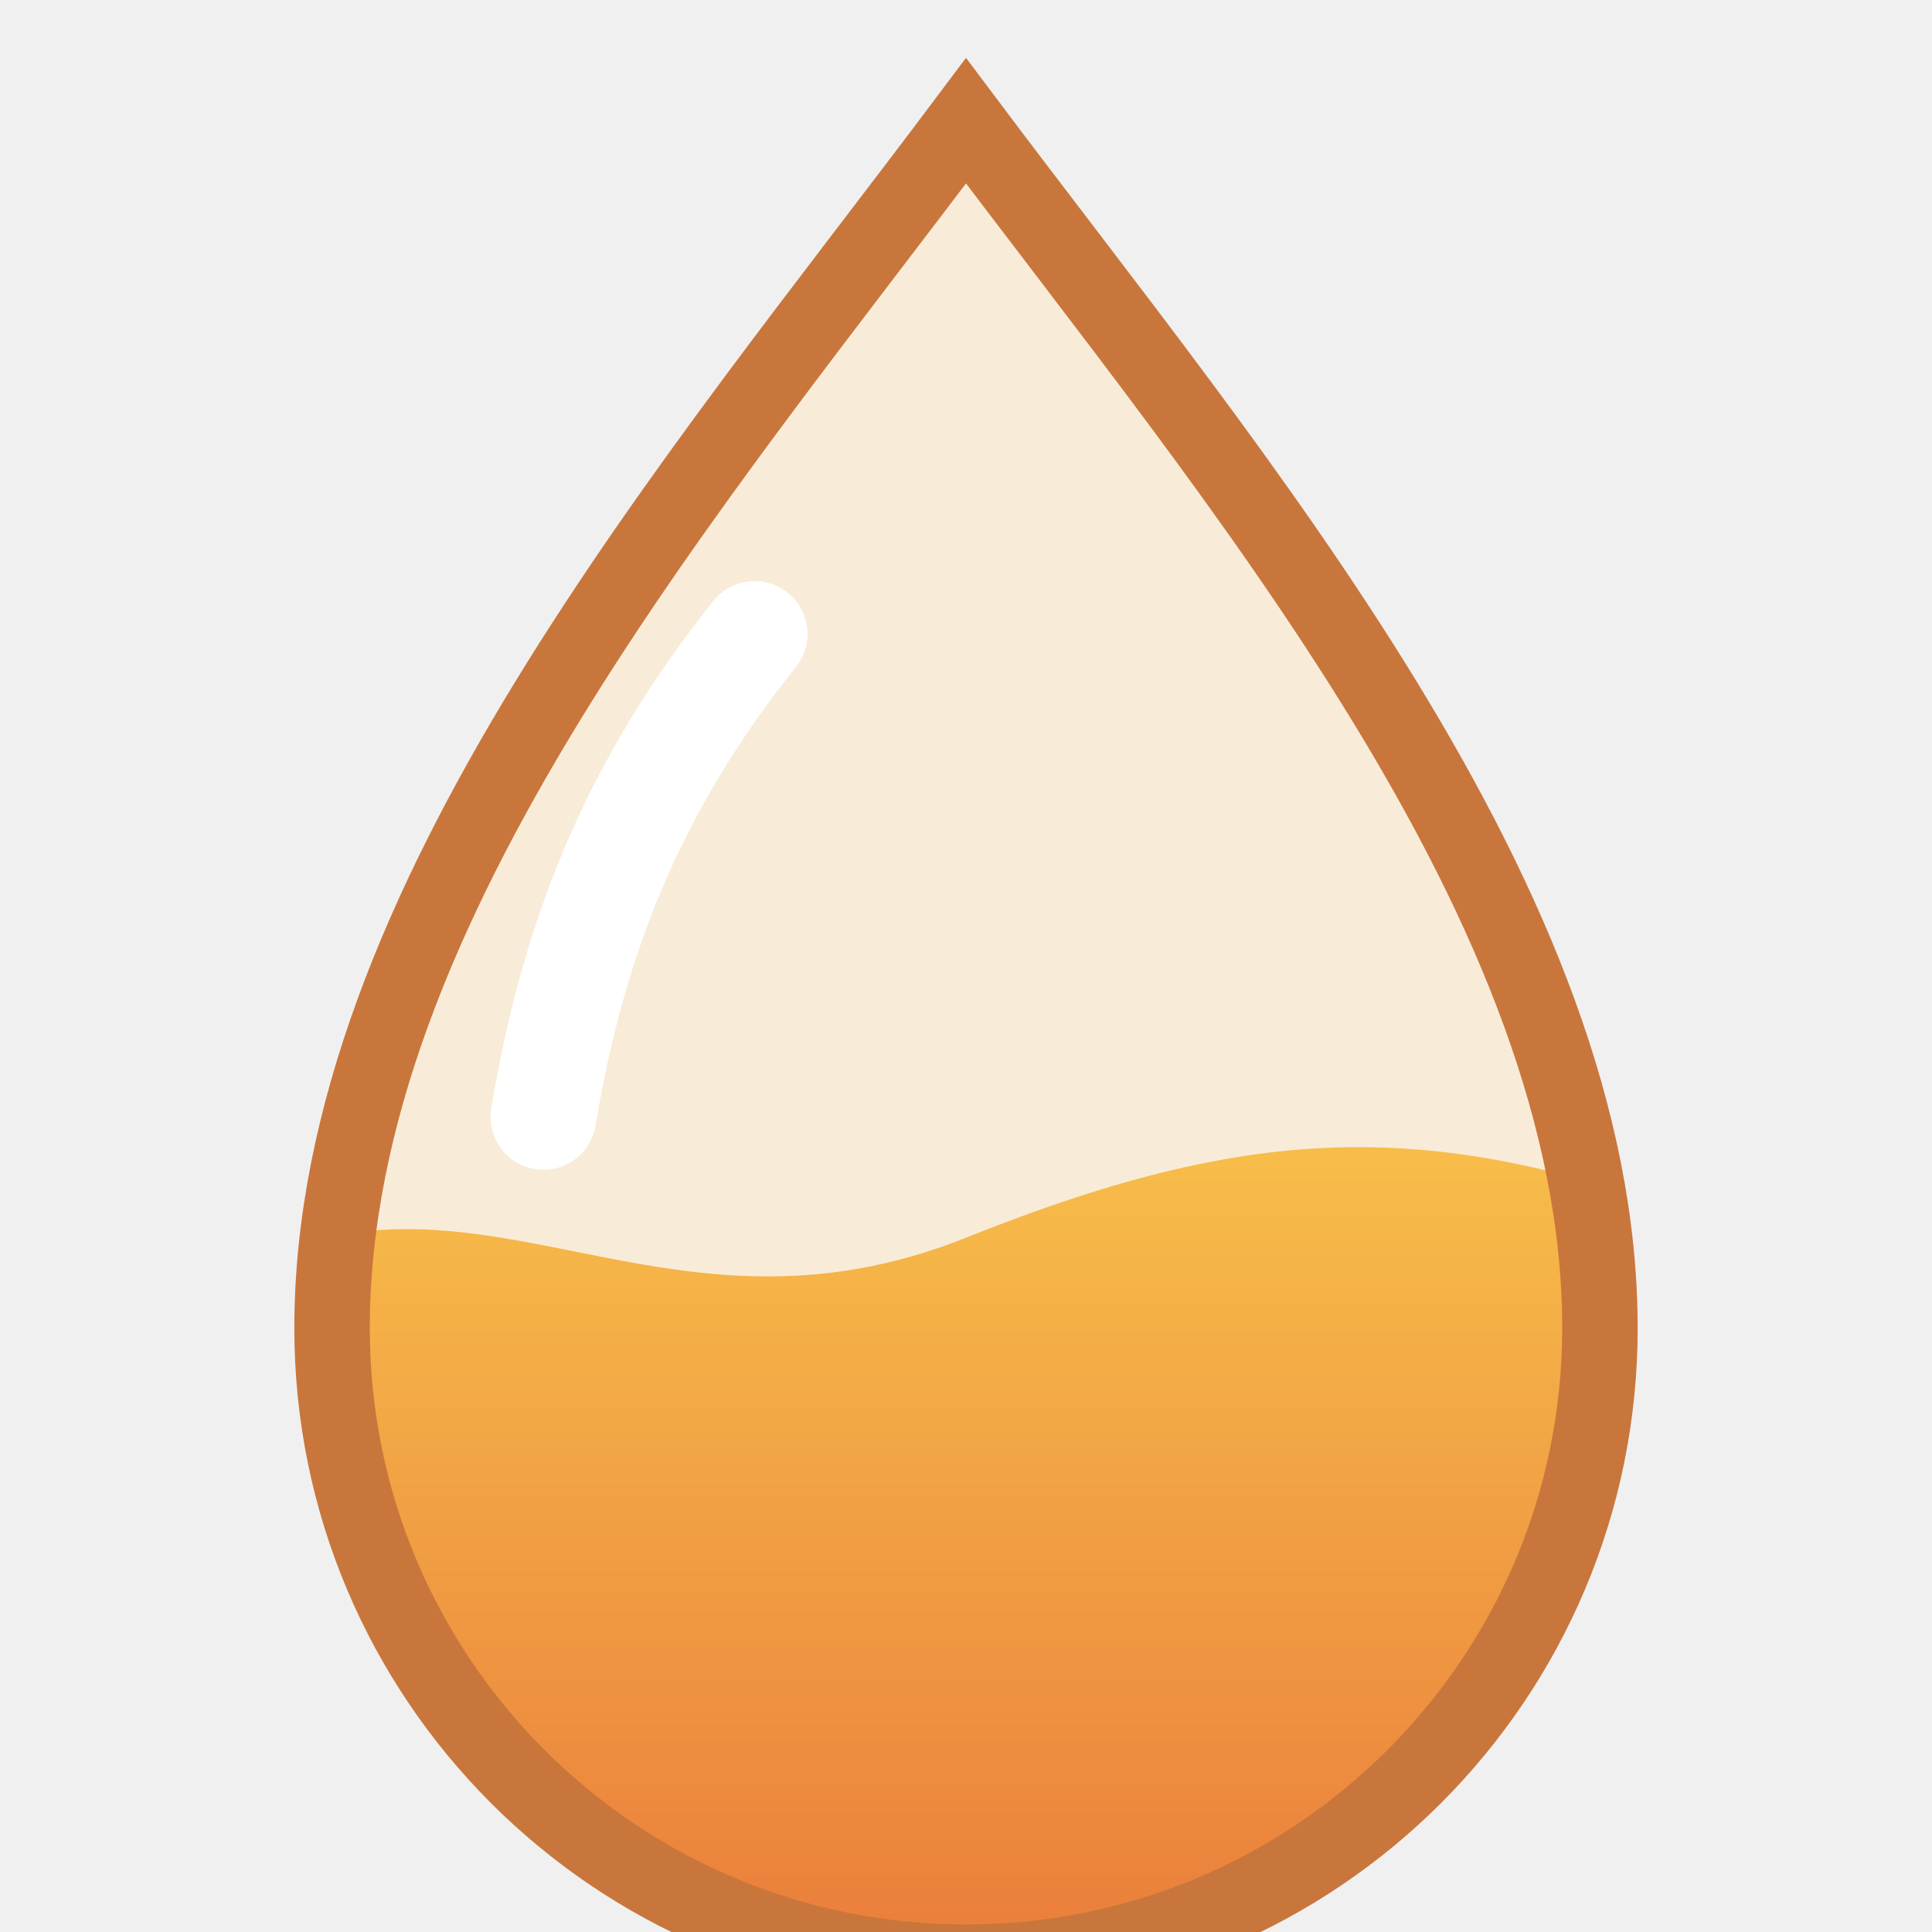
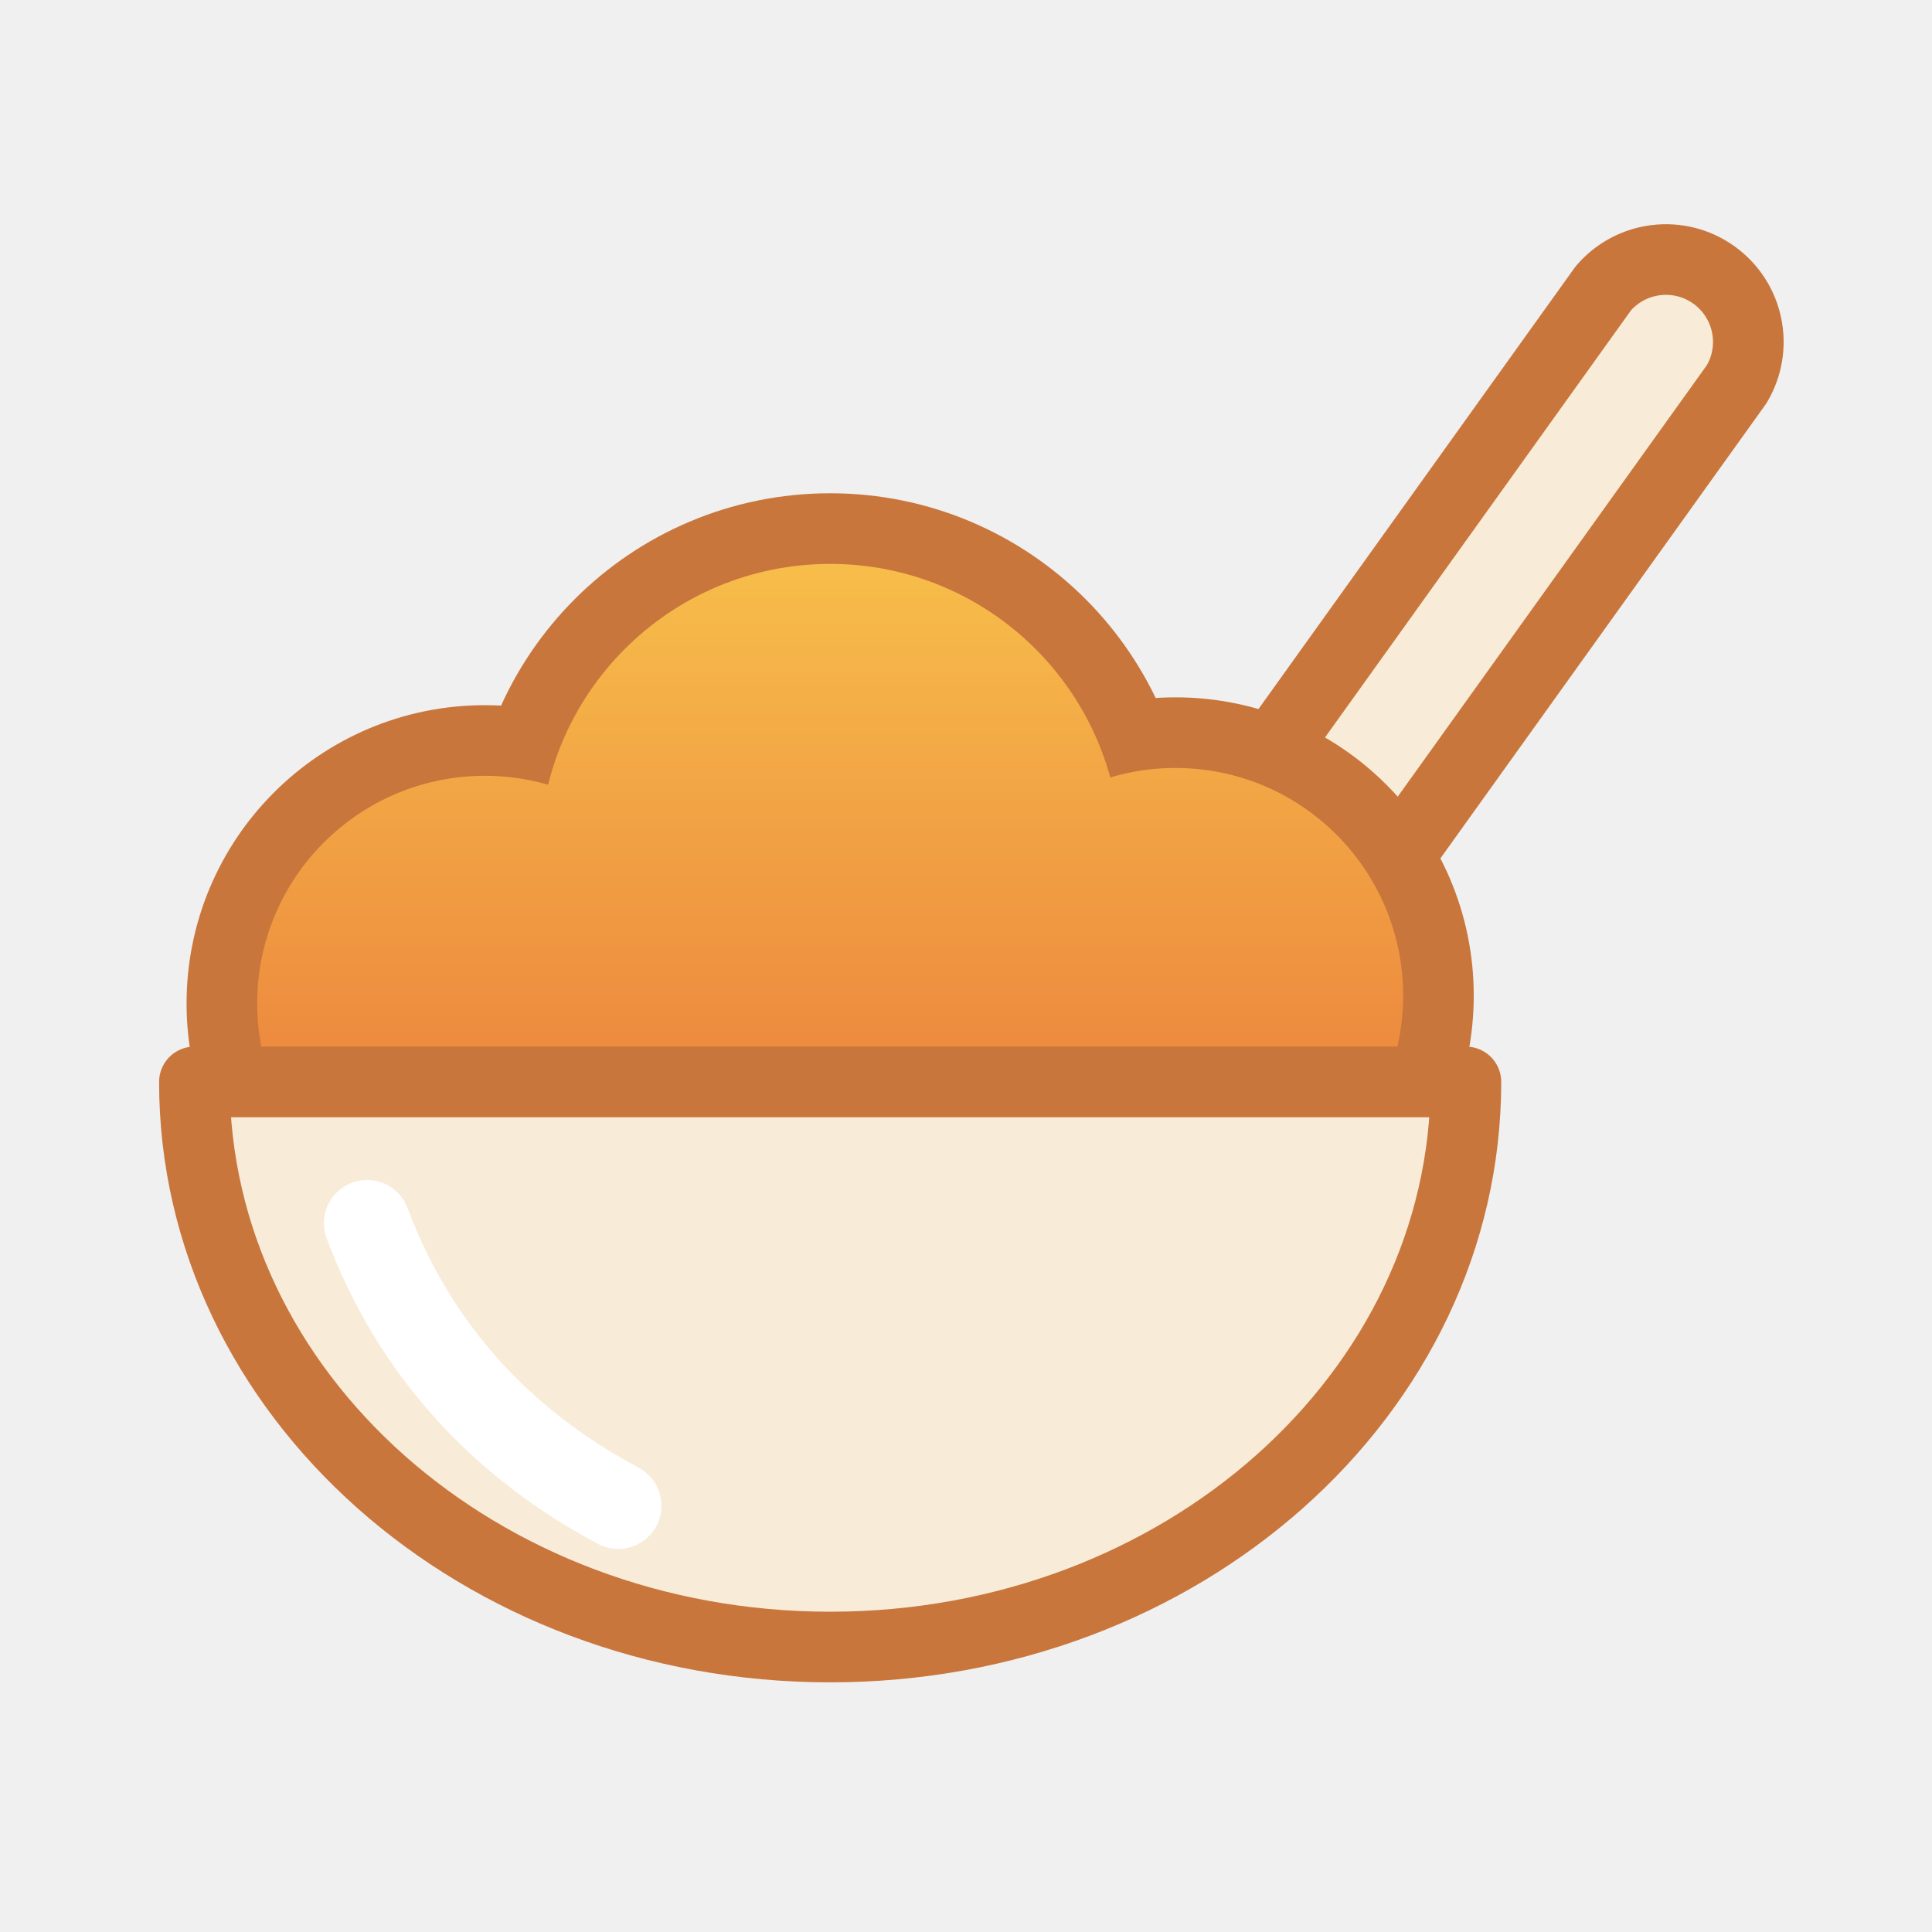
<svg xmlns="http://www.w3.org/2000/svg" viewBox="0 0 64 64">
  <defs>
    <linearGradient id="h" x1="0" y1="0" x2="0" y2="1">
      <stop offset="0" stop-color="#f7bd4a" />
      <stop offset="1" stop-color="#e9783a" />
    </linearGradient>
-     <clipPath id="d">
-       <path d="M32 4c9 12 21 26 21 40a21 21 0 0 1-42 0C11 30 23 16 32 4z" />
-     </clipPath>
  </defs>
-   <path d="M32 4c9 12 21 26 21 40a21 21 0 0 1-42 0C11 30 23 16 32 4z" fill="#f8ecd8" />
-   <path d="M8 42c8-4 14 3 24-1s16-4 26 0v26H8z" fill="url(#h)" clip-path="url(#d)" />
-   <path d="M32 4c9 12 21 26 21 40a21 21 0 0 1-42 0C11 30 23 16 32 4z" fill="none" stroke="#c9763c" stroke-width="2.5" />
-   <path d="M25 21c-4 5-6 10-7 16" fill="none" stroke="#fff" stroke-width="3.5" stroke-linecap="round" />
+   <g transform="translate(0.2 3.6) scale(2.6)" stroke="#c9763c" stroke-width="0.9" stroke-linejoin="round">
+     <path d="M17.25 10.21L22.05 3.51A1.05 1.05 0 0 0 20.35 2.29L15.55 8.99A1.05 1.05 0 0 0 17.25 10.21Z" fill="#f8ecd8" />
+     <path id="s" d="M3.2 11.4a2.9 2.9 0 1 0 5.8 0a2.9 2.9 0 1 0 -5.8 0zM6.8 9.5a3.7 3.7 0 1 0 7.4 0a3.7 3.7 0 1 0 -7.4 0zM12 11.3a2.9 2.9 0 1 0 5.8 0a2.9 2.9 0 1 0 -5.8 0z" stroke-width="1.8" />
+     <use href="#s" fill="url(#h)" stroke="none" />
+     <path d="M18.6 12.4H2.4A8.1 7.2 0 0 0 18.6 12.4Z" fill="#f8ecd8" />
+     <path d="M4.6 14.2c0.6 1.6 1.7 2.8 3.2 3.6" fill="none" stroke="#fff" stroke-width="1.1" stroke-linecap="round" />
+   </g>
</svg>
